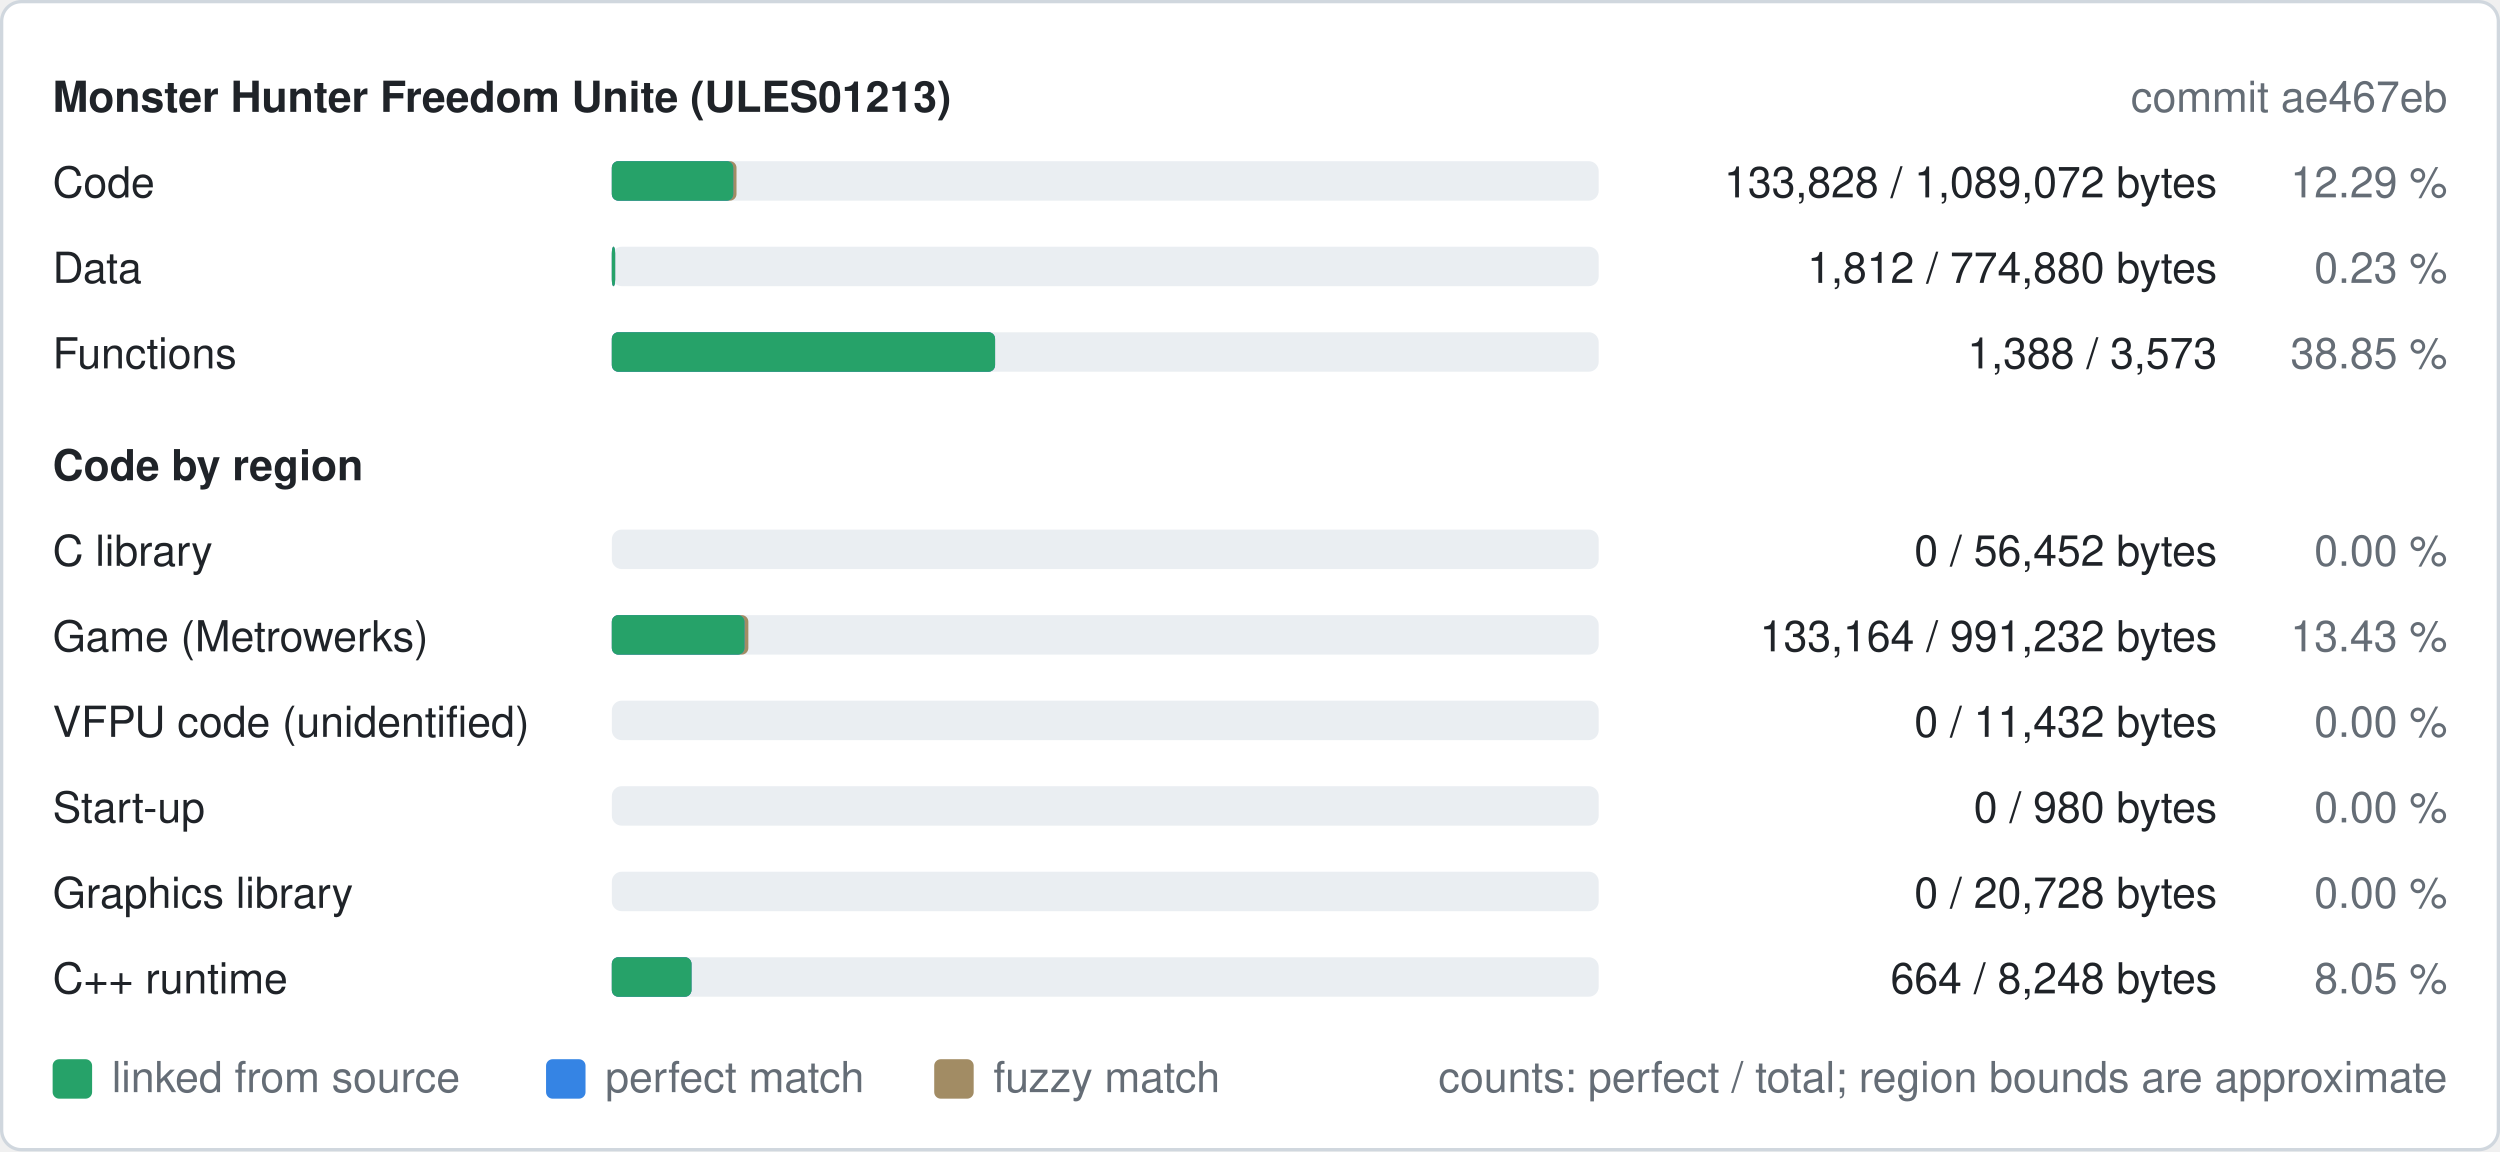
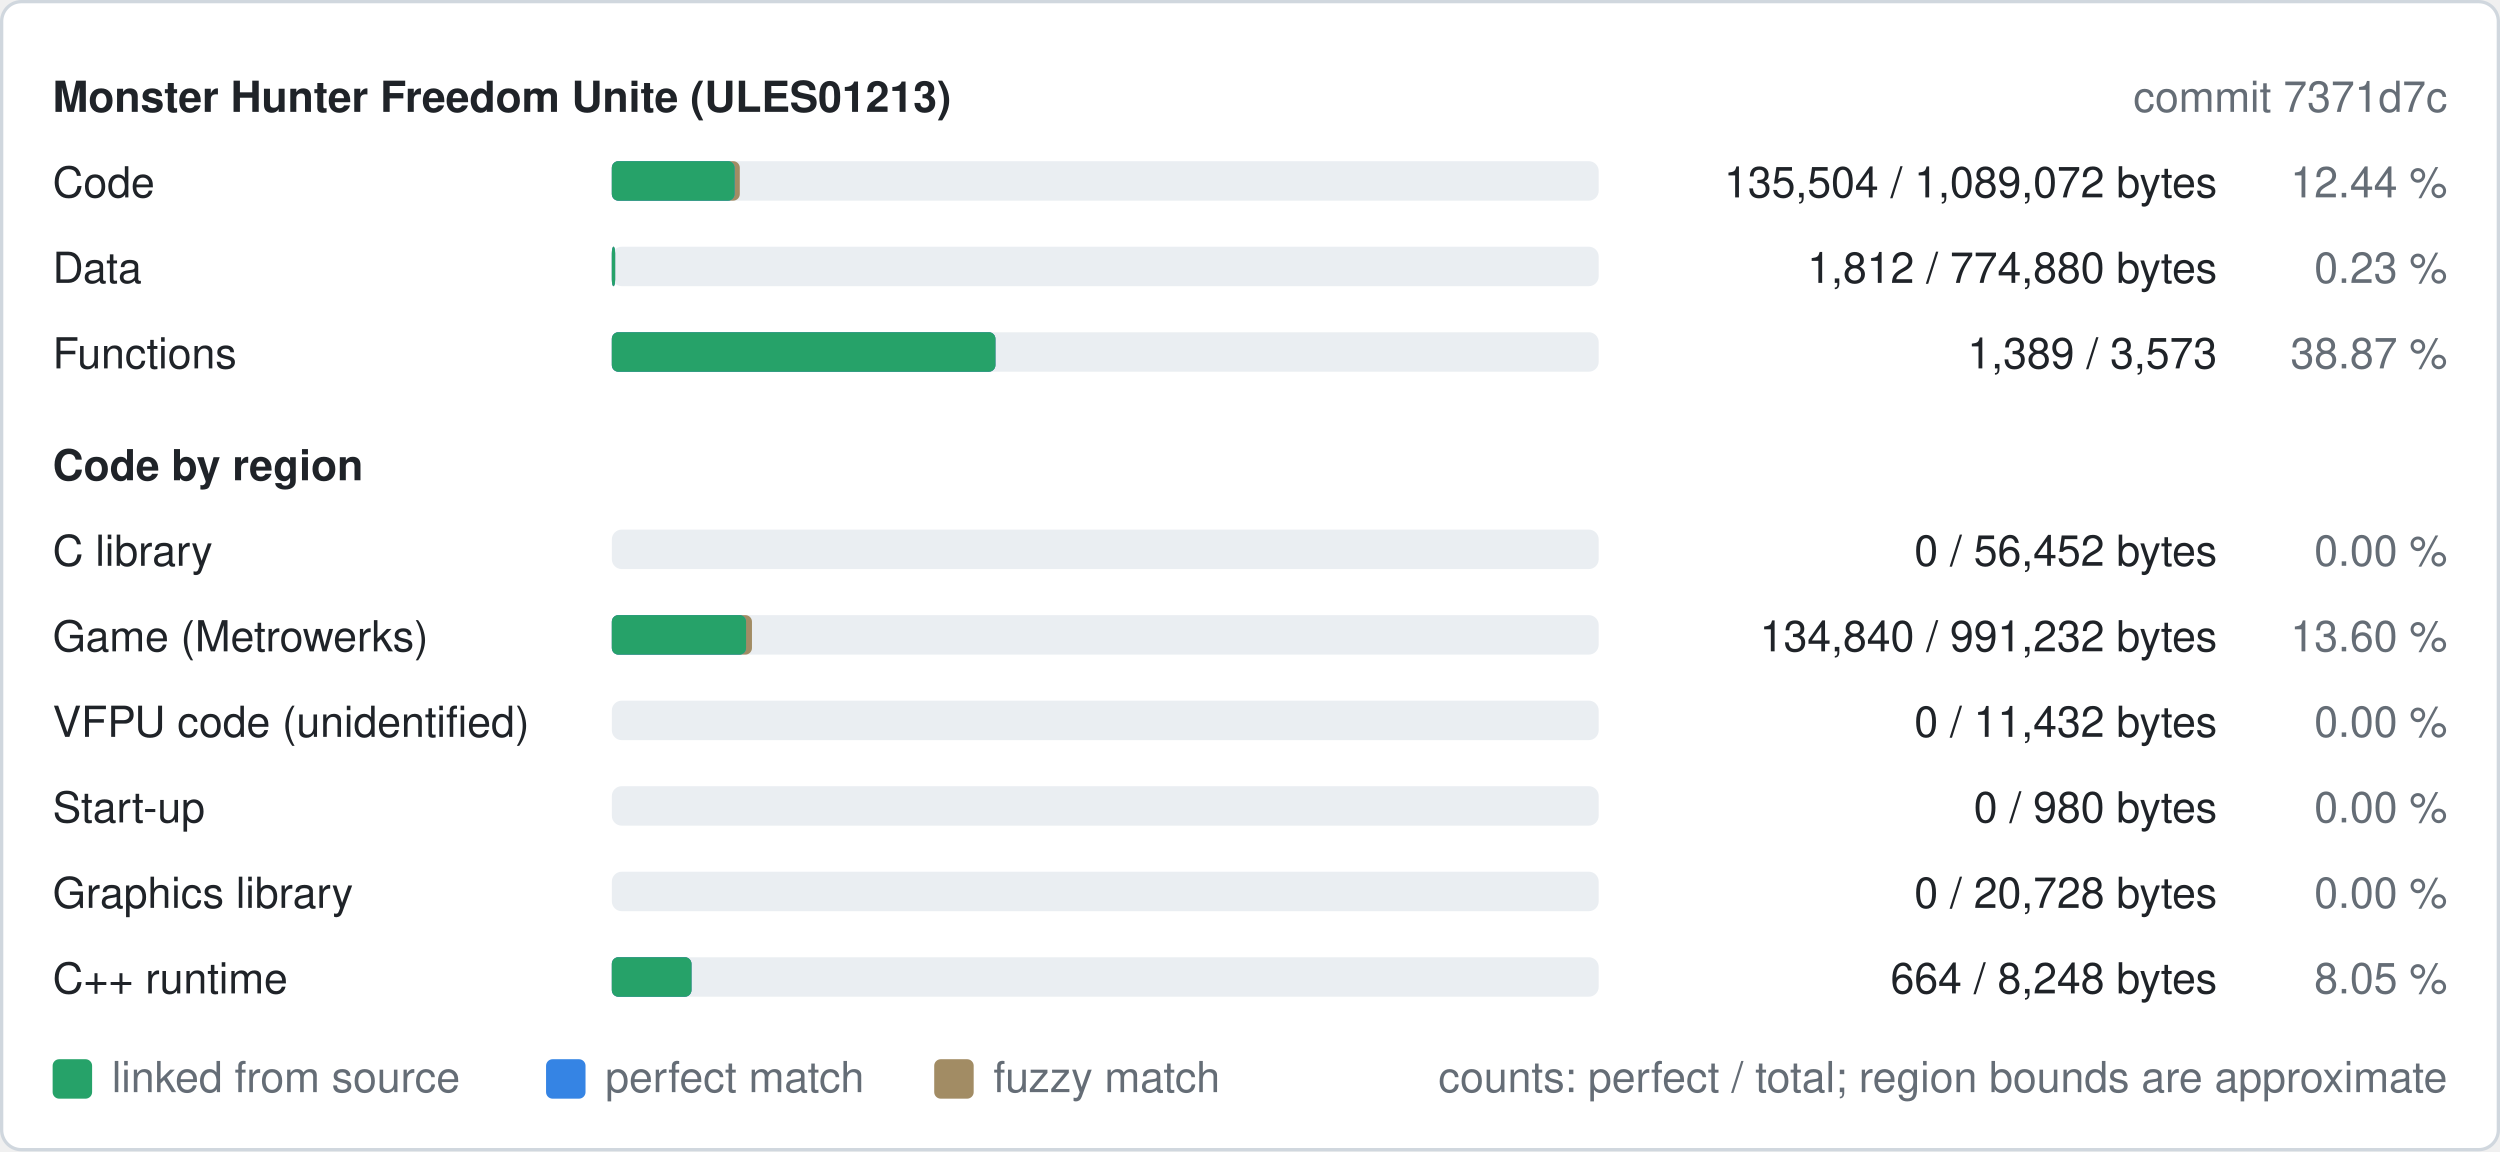
<svg xmlns="http://www.w3.org/2000/svg" width="760" height="350" viewBox="0 0 760 350" role="img" aria-label="Decompilation progress of ULES01213">
  <style>
text{font-family:-apple-system,BlinkMacSystemFont,"Segoe UI",Helvetica,Arial,sans-serif;font-size:13px}
.b{font-weight:600}
.bg{fill:#ffffff;stroke:#d0d7de}.t{fill:#1f2328}.m{fill:#656d76}.track{fill:#eaeef2}.fuzzy{fill:#a28c64}.perfect{fill:#3584e4}.linked{fill:#26a269}
@media (prefers-color-scheme: dark){.bg{fill:#0d1117;stroke:#30363d}.t{fill:#e6edf3}.m{fill:#8d96a0}.track{fill:#21262d}.fuzzy{fill:#a28c64}.perfect{fill:#3584e4}.linked{fill:#2ec27e}}
</style>
  <rect class="bg" x="0.5" y="0.5" width="759" height="349" rx="6" />
  <text class="t b" x="16" y="34">Monster Hunter Freedom Unite (ULES01213)</text>
-   <text class="m" x="744" y="34" text-anchor="end">commit ae467eb</text>
+   <text class="m" x="744" y="34" text-anchor="end">commit 7371d7c</text>
  <text class="t" x="16" y="60">Code</text>
  <rect class="track" x="186" y="49" width="300" height="12" rx="3" />
-   <rect class="fuzzy" x="186" y="49" width="37.9" height="12" rx="2" />
-   <rect class="perfect" x="186" y="49" width="36.9" height="12" rx="2" />
-   <rect class="linked" x="186" y="49" width="36.9" height="12" rx="2" />
-   <text class="t" x="674" y="60" text-anchor="end">133,828 / 1,089,072 bytes</text>
-   <text class="m" x="744" y="60" text-anchor="end">12.29 %</text>
+   <rect class="fuzzy" x="186" y="49" width="38.9" height="12" rx="2" />
+   <rect class="perfect" x="186" y="49" width="37.3" height="12" rx="2" />
+   <rect class="linked" x="186" y="49" width="37.3" height="12" rx="2" />
+   <text class="t" x="674" y="60" text-anchor="end">135,504 / 1,089,072 bytes</text>
+   <text class="m" x="744" y="60" text-anchor="end">12.44 %</text>
  <text class="t" x="16" y="86">Data</text>
  <rect class="track" x="186" y="75" width="300" height="12" rx="3" />
  <rect class="fuzzy" x="186" y="75" width="1.0" height="12" rx="2" />
  <rect class="perfect" x="186" y="75" width="1.0" height="12" rx="2" />
  <rect class="linked" x="186" y="75" width="1.0" height="12" rx="2" />
  <text class="t" x="674" y="86" text-anchor="end">1,812 / 774,880 bytes</text>
  <text class="m" x="744" y="86" text-anchor="end">0.23 %</text>
  <text class="t" x="16" y="112">Functions</text>
  <rect class="track" x="186" y="101" width="300" height="12" rx="3" />
-   <rect class="fuzzy" x="186" y="101" width="116.5" height="12" rx="2" />
-   <rect class="perfect" x="186" y="101" width="116.5" height="12" rx="2" />
-   <rect class="linked" x="186" y="101" width="116.5" height="12" rx="2" />
-   <text class="t" x="674" y="112" text-anchor="end">1,388 / 3,573</text>
-   <text class="m" x="744" y="112" text-anchor="end">38.85 %</text>
+   <rect class="fuzzy" x="186" y="101" width="116.6" height="12" rx="2" />
+   <rect class="perfect" x="186" y="101" width="116.6" height="12" rx="2" />
+   <rect class="linked" x="186" y="101" width="116.6" height="12" rx="2" />
+   <text class="t" x="674" y="112" text-anchor="end">1,389 / 3,573</text>
+   <text class="m" x="744" y="112" text-anchor="end">38.87 %</text>
  <text class="t b" x="16" y="146">Code by region</text>
  <text class="t" x="16" y="172">C library</text>
  <rect class="track" x="186" y="161" width="300" height="12" rx="3" />
  <text class="t" x="674" y="172" text-anchor="end">0 / 56,452 bytes</text>
  <text class="m" x="744" y="172" text-anchor="end">0.00 %</text>
  <text class="t" x="16" y="198">Game (Metrowerks)</text>
  <rect class="track" x="186" y="187" width="300" height="12" rx="3" />
-   <rect class="fuzzy" x="186" y="187" width="41.5" height="12" rx="2" />
-   <rect class="perfect" x="186" y="187" width="40.3" height="12" rx="2" />
-   <rect class="linked" x="186" y="187" width="40.3" height="12" rx="2" />
-   <text class="t" x="674" y="198" text-anchor="end">133,164 / 991,232 bytes</text>
-   <text class="m" x="744" y="198" text-anchor="end">13.43 %</text>
+   <rect class="fuzzy" x="186" y="187" width="42.6" height="12" rx="2" />
+   <rect class="perfect" x="186" y="187" width="40.8" height="12" rx="2" />
+   <rect class="linked" x="186" y="187" width="40.8" height="12" rx="2" />
+   <text class="t" x="674" y="198" text-anchor="end">134,840 / 991,232 bytes</text>
+   <text class="m" x="744" y="198" text-anchor="end">13.60 %</text>
  <text class="t" x="16" y="224">VFPU code (unidentified)</text>
  <rect class="track" x="186" y="213" width="300" height="12" rx="3" />
  <text class="t" x="674" y="224" text-anchor="end">0 / 11,432 bytes</text>
  <text class="m" x="744" y="224" text-anchor="end">0.00 %</text>
  <text class="t" x="16" y="250">Start-up</text>
  <rect class="track" x="186" y="239" width="300" height="12" rx="3" />
  <text class="t" x="674" y="250" text-anchor="end">0 / 980 bytes</text>
  <text class="m" x="744" y="250" text-anchor="end">0.00 %</text>
  <text class="t" x="16" y="276">Graphics library</text>
  <rect class="track" x="186" y="265" width="300" height="12" rx="3" />
  <text class="t" x="674" y="276" text-anchor="end">0 / 20,728 bytes</text>
  <text class="m" x="744" y="276" text-anchor="end">0.00 %</text>
  <text class="t" x="16" y="302">C++ runtime</text>
  <rect class="track" x="186" y="291" width="300" height="12" rx="3" />
  <rect class="fuzzy" x="186" y="291" width="24.2" height="12" rx="2" />
  <rect class="perfect" x="186" y="291" width="24.2" height="12" rx="2" />
  <rect class="linked" x="186" y="291" width="24.2" height="12" rx="2" />
  <text class="t" x="674" y="302" text-anchor="end">664 / 8,248 bytes</text>
  <text class="m" x="744" y="302" text-anchor="end">8.05 %</text>
  <rect class="linked" x="16" y="322" width="12" height="12" rx="2" />
  <text class="m" x="34" y="332">linked from source</text>
  <rect class="perfect" x="166" y="322" width="12" height="12" rx="2" />
  <text class="m" x="184" y="332">perfect match</text>
  <rect class="fuzzy" x="284" y="322" width="12" height="12" rx="2" />
  <text class="m" x="302" y="332">fuzzy match</text>
  <text class="m" x="744" y="332" text-anchor="end">counts: perfect / total; region bounds are approximate</text>
</svg>
